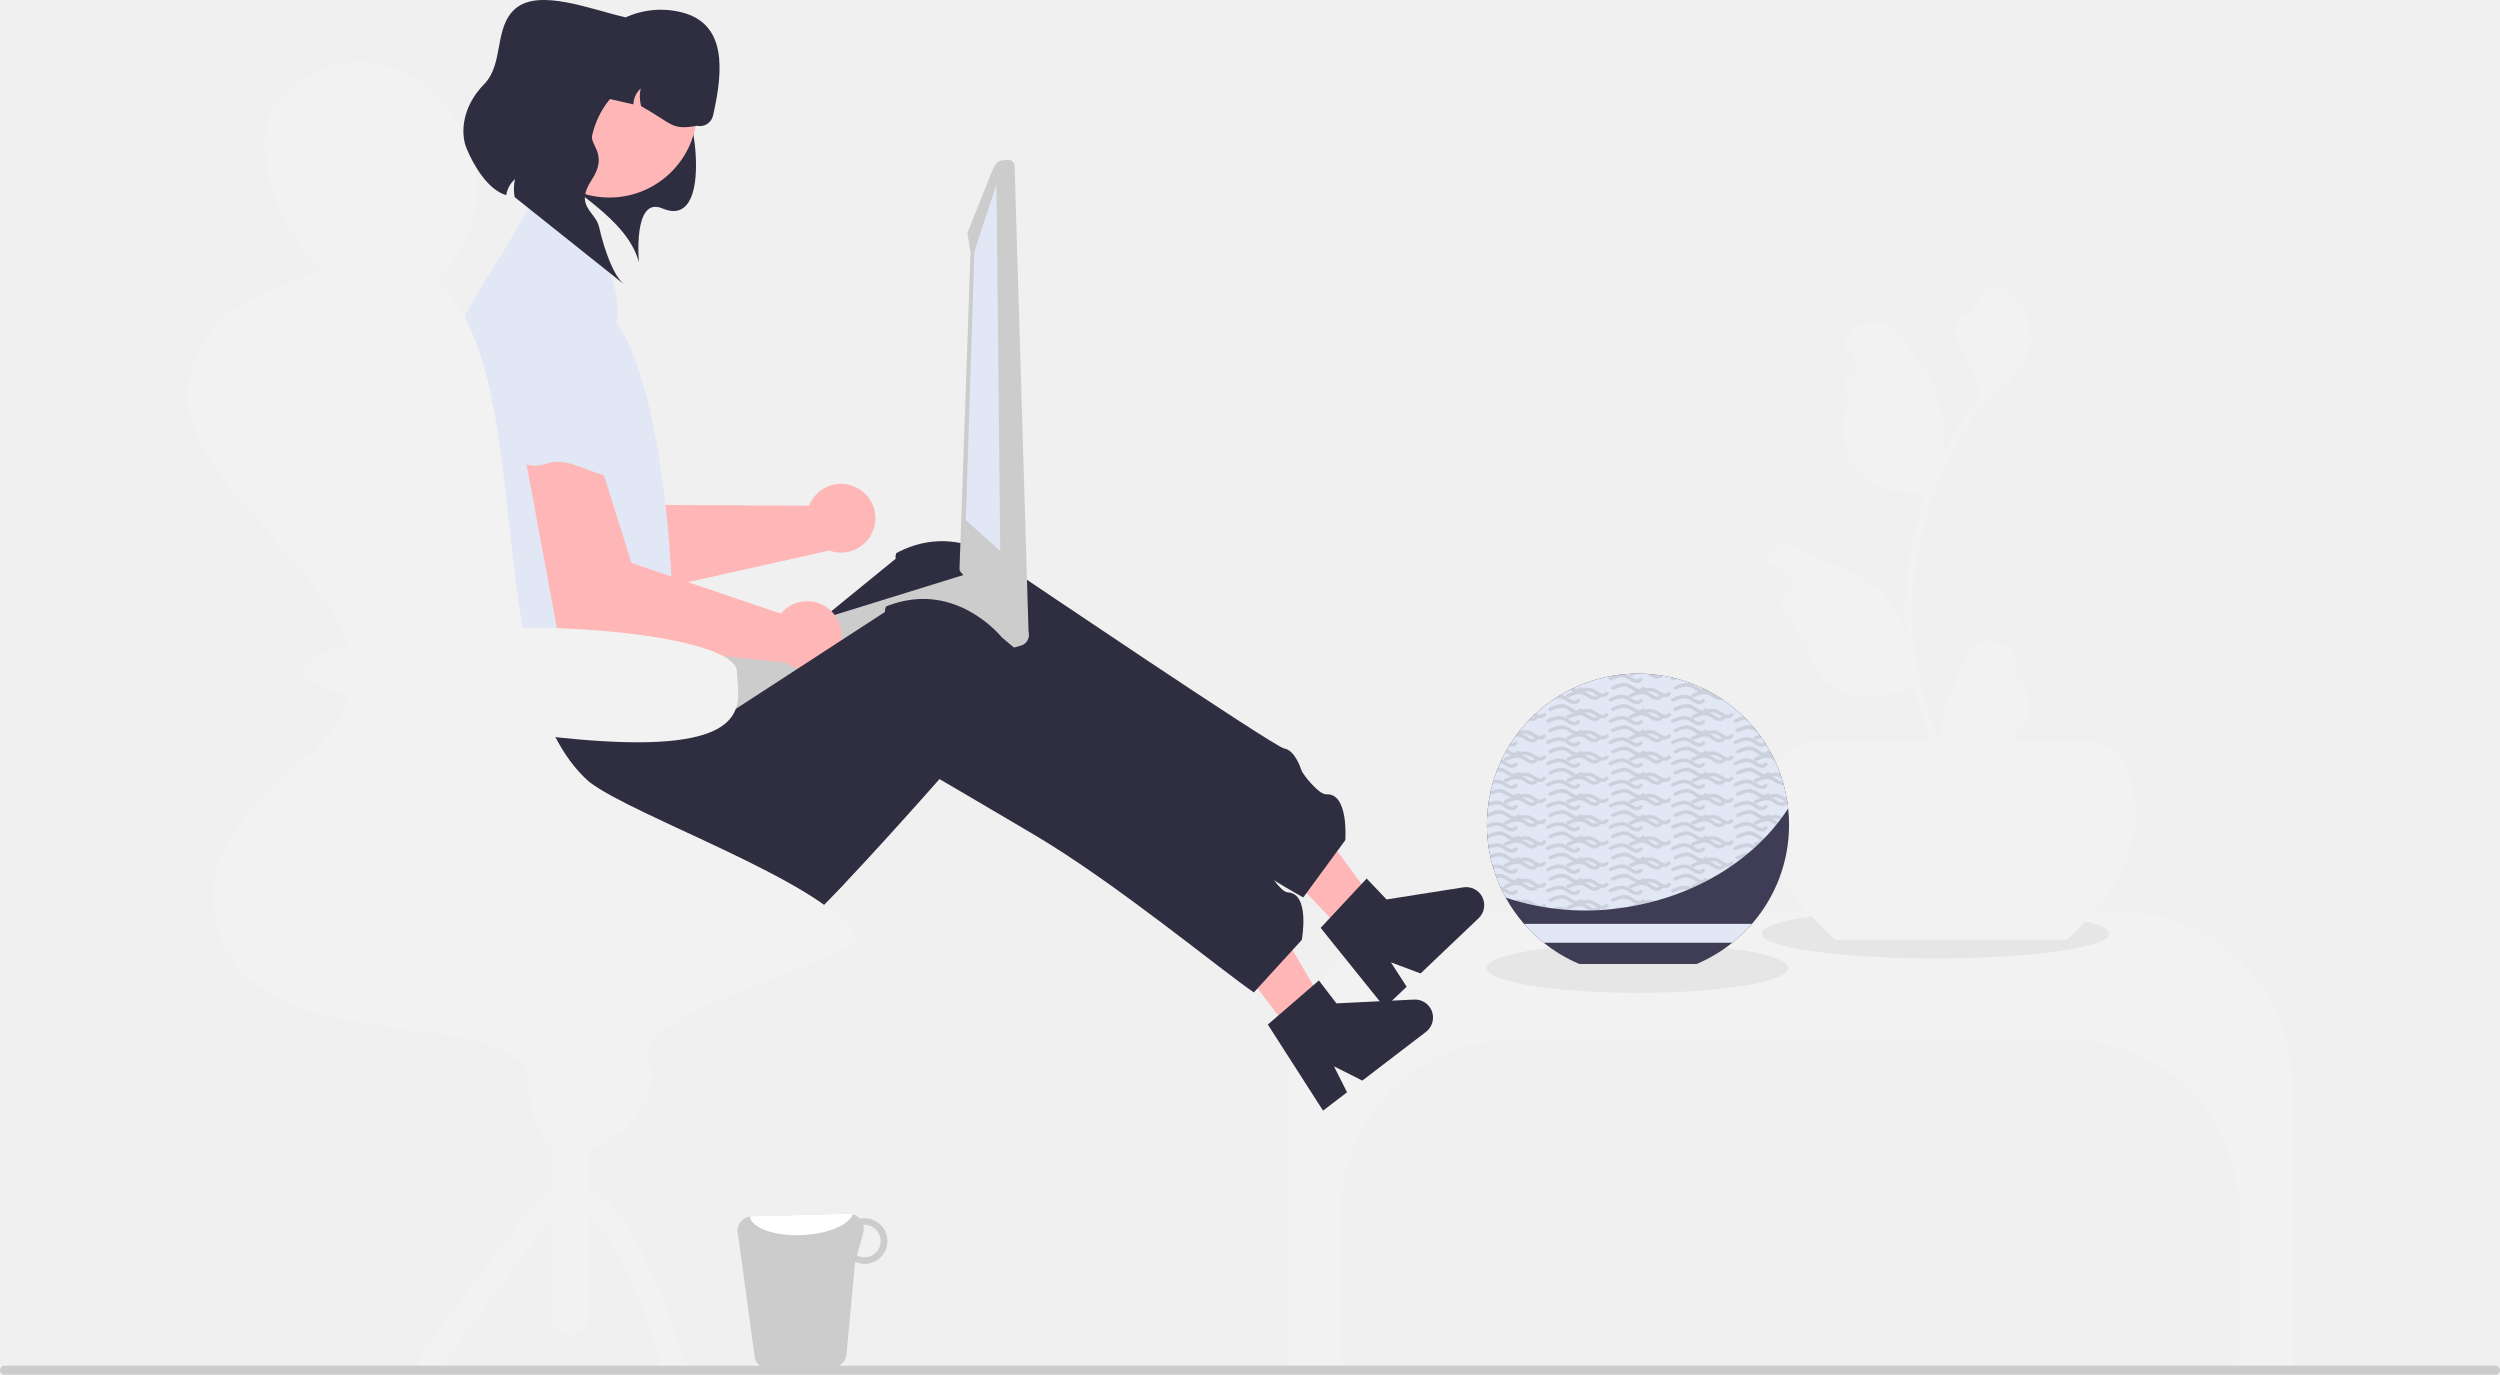
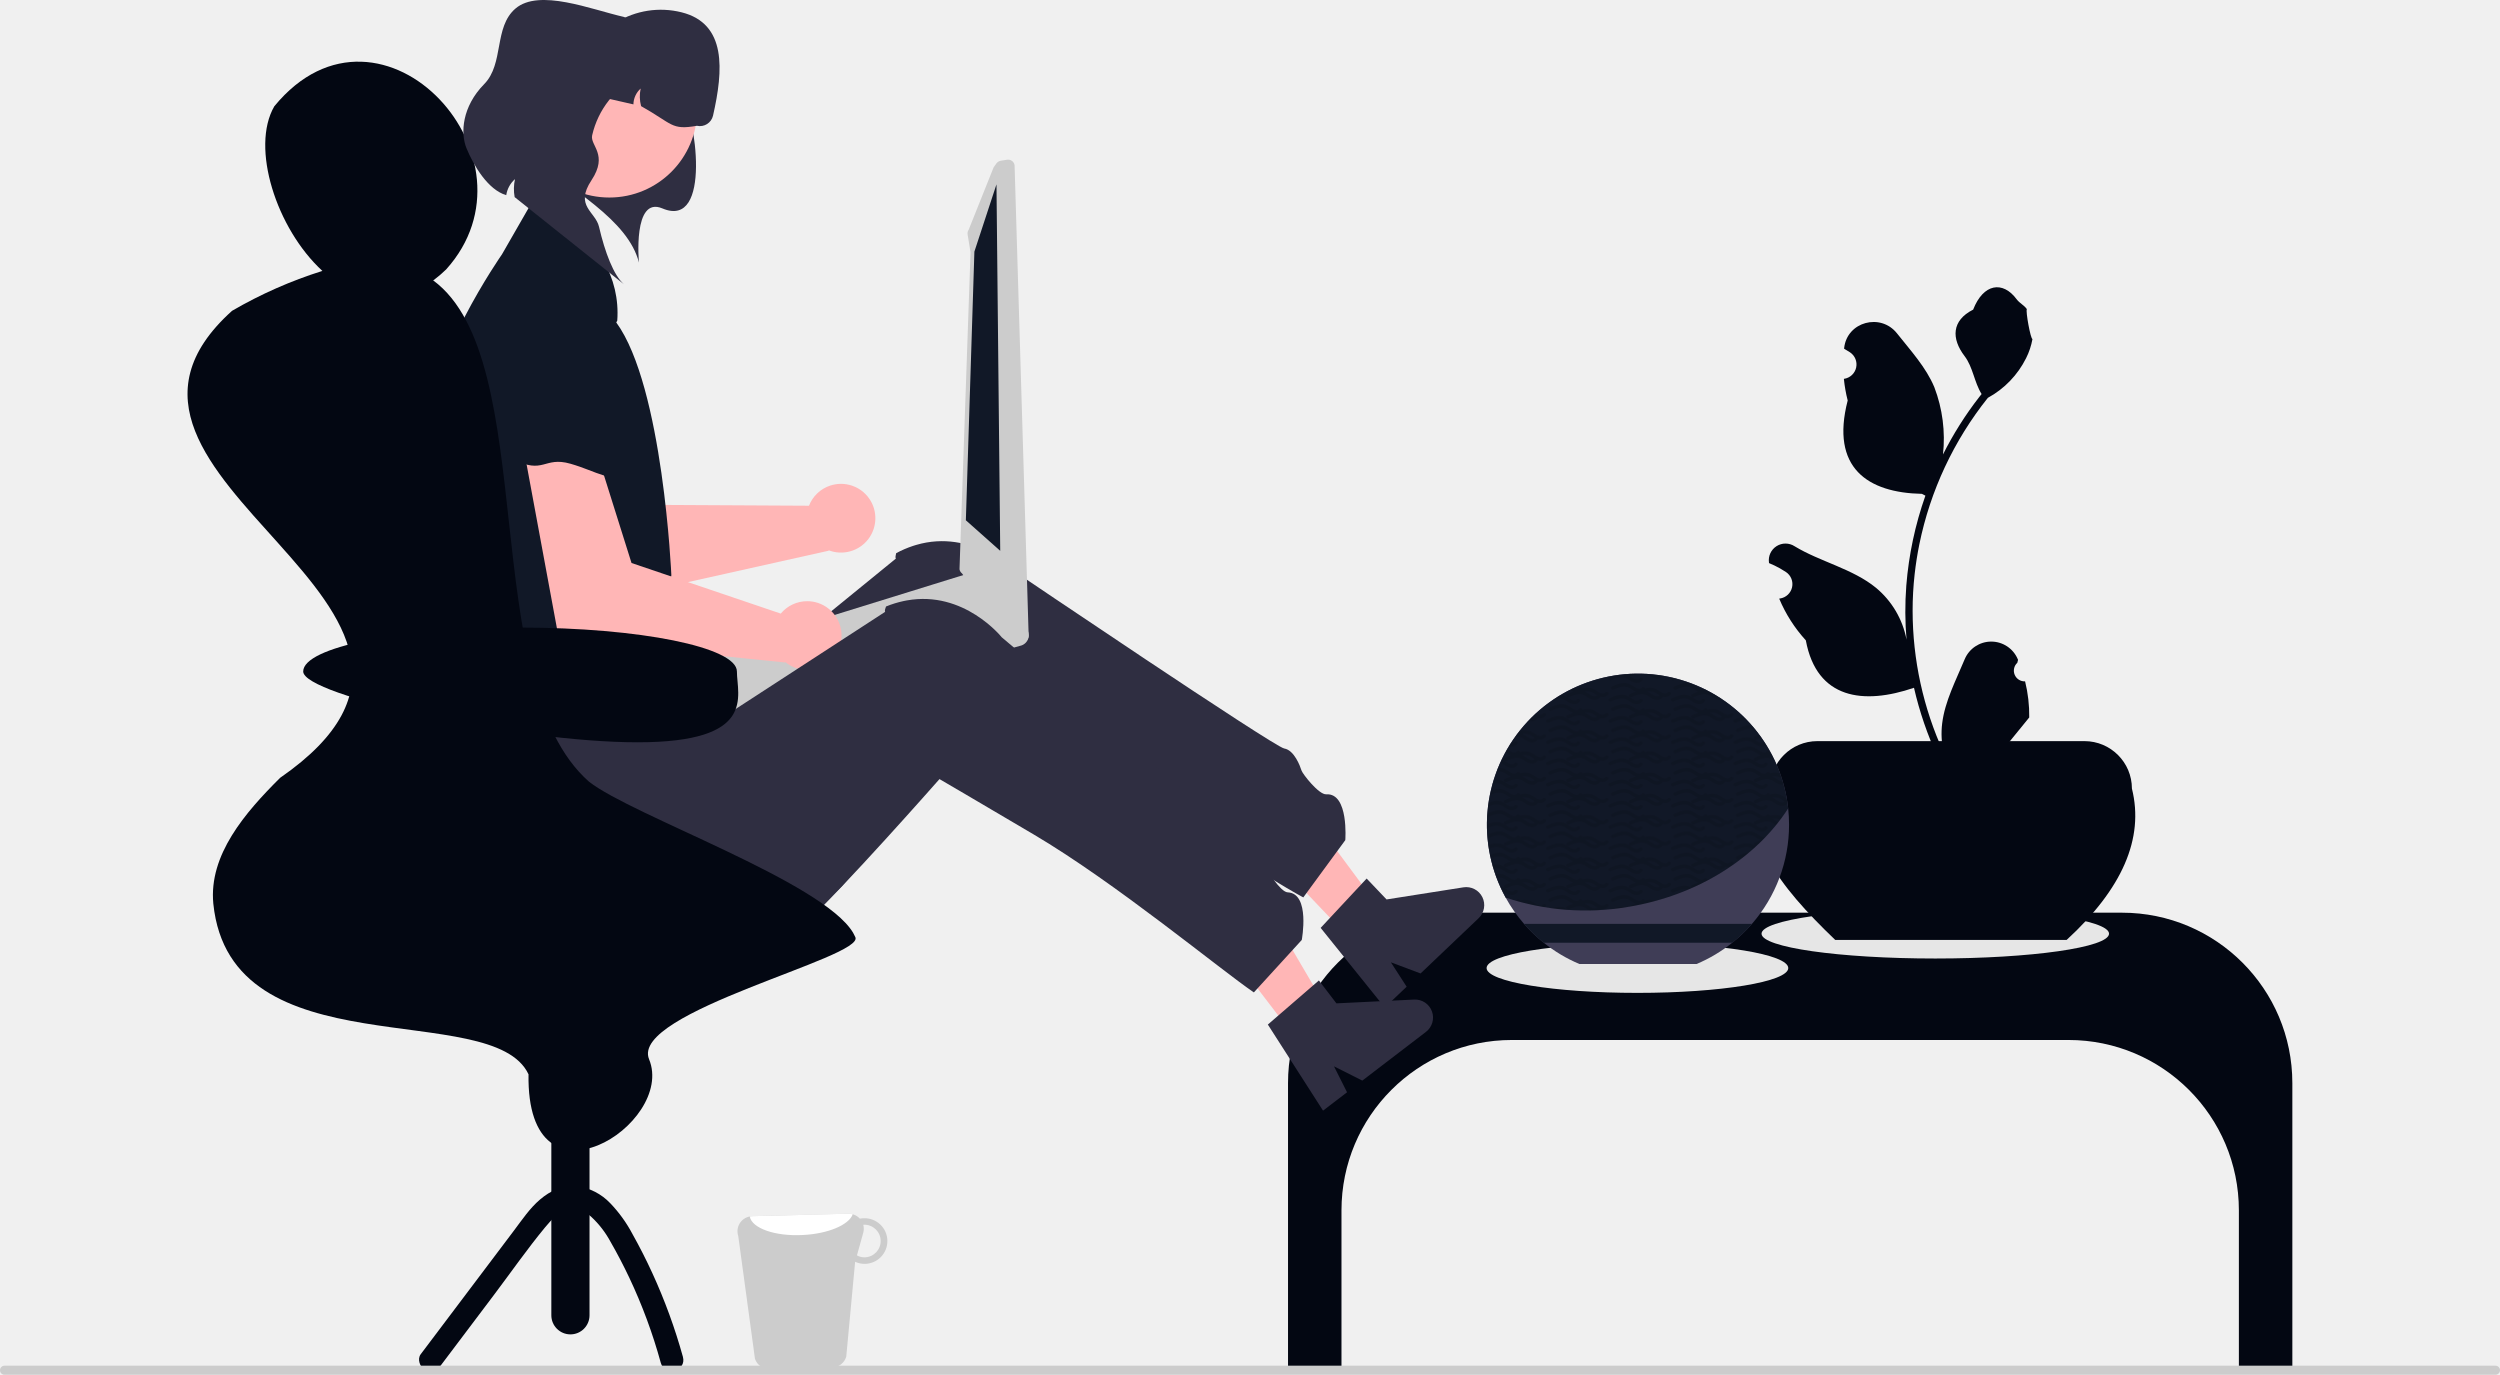
<svg xmlns="http://www.w3.org/2000/svg" data-name="Layer 1" width="654.67" height="360.007" viewBox="0 0 654.67 360.007">
-   <defs>
-     <pattern id="e28a9de8-4fee-4e00-8e03-00a0f3e07003-430" data-name="New Pattern Swatch 2" width="26.471" height="8.986" patternTransform="translate(23.04015 21.15503) scale(0.61812)" patternUnits="userSpaceOnUse" viewBox="0 0 26.471 8.986">
+   <defs fill="#000000">
+     <pattern id="e28a9de8-4fee-4e00-8e03-00a0f3e07003-430" data-name="New Pattern Swatch 2" width="26.471" height="8.986" patternTransform="translate(23.04015 21.15503) scale(0.61812)" patternUnits="userSpaceOnUse" viewBox="0 0 26.471 8.986" fill="#000000">
      <rect width="26.471" height="8.986" fill="none" />
-       <path d="M26.328,4.828a2.864,2.864,0,0,1-2.673,1.143,3.894,3.894,0,0,1-.657-.131.687.687,0,0,1-.092.199,2.864,2.864,0,0,1-2.673,1.143,6.393,6.393,0,0,1-3.012-1.35A5.072,5.072,0,0,0,13.58,4.757,13.338,13.338,0,0,0,9.724,6.035c-.873.396-1.635-.897-.757-1.295A24.878,24.878,0,0,1,11.554,3.695,9.334,9.334,0,0,1,9.642,2.621,5.072,5.072,0,0,0,6.002,1.546a13.34,13.34,0,0,0-3.856,1.278c-.873.396-1.635-.897-.757-1.295C3.589.53,6.187-.568,8.606.336a24.18,24.18,0,0,1,3.006,1.772c.654.357,1.879.696,2.42-.036a.805.805,0,0,1,1.418.278A6.596,6.596,0,0,1,19.606,2.336a24.18,24.18,0,0,1,3.006,1.772c.654.357,1.879.696,2.42-.036C25.6,3.302,26.902,4.051,26.328,4.828Zm-4.687.427c-.338-.197-.669-.409-.998-.634a5.072,5.072,0,0,0-3.64-1.075c-.197.023-.39.071-.584.11.998.433,1.82,1.141,2.773,1.662.654.357,1.879.696,2.42-.036C21.619,5.27,21.631,5.266,21.64,5.255Z" opacity="0.1" />
-       <path d="M13.032,7.071c-.541.733-1.766.393-2.42.036A24.18,24.18,0,0,0,7.606,5.336c-2.419-.904-5.017.194-7.217,1.193-.878.398-.116,1.692.757,1.295a13.34,13.34,0,0,1,3.856-1.278A5.072,5.072,0,0,1,8.642,7.621a6.392,6.392,0,0,0,3.012,1.35,2.864,2.864,0,0,0,2.673-1.143C14.902,7.051,13.6,6.302,13.032,7.071Z" opacity="0.1" />
+       <path d="M26.328,4.828a2.864,2.864,0,0,1-2.673,1.143,3.894,3.894,0,0,1-.657-.131.687.687,0,0,1-.092.199,2.864,2.864,0,0,1-2.673,1.143,6.393,6.393,0,0,1-3.012-1.35A5.072,5.072,0,0,0,13.58,4.757,13.338,13.338,0,0,0,9.724,6.035c-.873.396-1.635-.897-.757-1.295A24.878,24.878,0,0,1,11.554,3.695,9.334,9.334,0,0,1,9.642,2.621,5.072,5.072,0,0,0,6.002,1.546a13.34,13.34,0,0,0-3.856,1.278c-.873.396-1.635-.897-.757-1.295C3.589.53,6.187-.568,8.606.336a24.18,24.18,0,0,1,3.006,1.772c.654.357,1.879.696,2.42-.036a.805.805,0,0,1,1.418.278A6.596,6.596,0,0,1,19.606,2.336a24.18,24.18,0,0,1,3.006,1.772c.654.357,1.879.696,2.42-.036C25.6,3.302,26.902,4.051,26.328,4.828Zm-4.687.427c-.338-.197-.669-.409-.998-.634a5.072,5.072,0,0,0-3.64-1.075c-.197.023-.39.071-.584.11.998.433,1.82,1.141,2.773,1.662.654.357,1.879.696,2.42-.036C21.619,5.27,21.631,5.266,21.64,5.255Z" opacity="0.1" fill="#000000" />
+       <path d="M13.032,7.071c-.541.733-1.766.393-2.42.036A24.18,24.18,0,0,0,7.606,5.336c-2.419-.904-5.017.194-7.217,1.193-.878.398-.116,1.692.757,1.295a13.34,13.34,0,0,1,3.856-1.278A5.072,5.072,0,0,1,8.642,7.621a6.392,6.392,0,0,0,3.012,1.35,2.864,2.864,0,0,0,2.673-1.143C14.902,7.051,13.6,6.302,13.032,7.071Z" opacity="0.1" fill="#000000" />
    </pattern>
  </defs>
-   <path d="M828.33,509h-173.748a44.626,44.626,0,0,0-44.626,44.626V628h14V586.961a44.626,44.626,0,0,1,44.626-44.626h145.748a44.626,44.626,0,0,1,44.626,44.626V628h14V553.626A44.626,44.626,0,0,0,828.33,509Z" transform="translate(-272.665 -269.9964)" fill="#f2f2f2" />
+   <path d="M828.33,509h-173.748a44.626,44.626,0,0,0-44.626,44.626V628h14V586.961a44.626,44.626,0,0,1,44.626-44.626h145.748a44.626,44.626,0,0,1,44.626,44.626V628h14V553.626A44.626,44.626,0,0,0,828.33,509Z" transform="translate(-272.665 -269.9964)" fill="#030712" />
  <ellipse cx="506.791" cy="244.504" rx="45.5" ry="6.5" fill="#e6e6e6" />
-   <path d="M813.852,516.13H753.248c-14.961-14.338-25.658-28.156-17.094-39.626a12.432,12.432,0,0,1,12.432-12.432h69.928A12.432,12.432,0,0,1,830.946,476.504C834.207,489.573,828.381,502.784,813.852,516.13Z" transform="translate(-272.665 -269.9964)" fill="#f2f2f2" />
-   <path d="M802.968,448.422a2.807,2.807,0,0,1-2.035-4.866l.192-.765q-.038-.092-.076-.184a7.539,7.539,0,0,0-13.907.052c-2.275,5.478-5.17,10.966-5.883,16.758a22.304,22.304,0,0,0,.392,7.671A89.419,89.419,0,0,1,773.517,429.949a86.307,86.307,0,0,1,.535-9.628q.443-3.931,1.231-7.807A90.456,90.456,0,0,1,793.221,374.177a24.073,24.073,0,0,0,10.012-10.387,18.363,18.363,0,0,0,1.67-5.018c-.487.064-1.838-7.359-1.47-7.815-.679-1.031-1.895-1.543-2.637-2.549-3.689-5.002-8.773-4.129-11.426,2.669-5.669,2.861-5.724,7.606-2.245,12.169,2.213,2.903,2.517,6.832,4.459,9.94-.2.256-.408.503-.607.759a91.04,91.04,0,0,0-9.502,15.054,37.846,37.846,0,0,0-2.259-17.579c-2.163-5.217-6.216-9.611-9.786-14.122-4.288-5.418-13.08-3.053-13.836,3.814q-.011.1-.021.199.795.449,1.557.952a3.808,3.808,0,0,1-1.535,6.93l-.078.012a37.89,37.89,0,0,0,.999,5.665c-4.579,17.71,5.307,24.16,19.424,24.45.312.16.615.32.927.471a92.926,92.926,0,0,0-5.002,23.539,88.137,88.137,0,0,0,.064,14.231l-.024-.168a23.289,23.289,0,0,0-7.95-13.448c-6.118-5.026-14.762-6.877-21.363-10.916a4.371,4.371,0,0,0-6.694,4.252q.013.088.027.176a25.578,25.578,0,0,1,2.868,1.382q.795.449,1.557.952a3.808,3.808,0,0,1-1.535,6.93l-.078.012c-.056.008-.104.016-.16.024a37.923,37.923,0,0,0,6.975,10.923c2.863,15.46,15.162,16.927,28.318,12.425h.008a92.897,92.897,0,0,0,6.24,18.218h22.293c.08-.248.152-.503.224-.751a25.33,25.33,0,0,1-6.169-.367c1.654-2.03,3.308-4.075,4.962-6.105a1.386,1.386,0,0,0,.104-.12c.839-1.039,1.686-2.069,2.525-3.108l0-.001a37.101,37.101,0,0,0-1.087-9.451Z" transform="translate(-272.665 -269.9964)" fill="#f2f2f2" />
+   <path d="M813.852,516.13H753.248c-14.961-14.338-25.658-28.156-17.094-39.626a12.432,12.432,0,0,1,12.432-12.432h69.928A12.432,12.432,0,0,1,830.946,476.504C834.207,489.573,828.381,502.784,813.852,516.13Z" transform="translate(-272.665 -269.9964)" fill="#030712" />
+   <path d="M802.968,448.422a2.807,2.807,0,0,1-2.035-4.866l.192-.765q-.038-.092-.076-.184a7.539,7.539,0,0,0-13.907.052c-2.275,5.478-5.17,10.966-5.883,16.758a22.304,22.304,0,0,0,.392,7.671A89.419,89.419,0,0,1,773.517,429.949a86.307,86.307,0,0,1,.535-9.628q.443-3.931,1.231-7.807A90.456,90.456,0,0,1,793.221,374.177a24.073,24.073,0,0,0,10.012-10.387,18.363,18.363,0,0,0,1.67-5.018c-.487.064-1.838-7.359-1.47-7.815-.679-1.031-1.895-1.543-2.637-2.549-3.689-5.002-8.773-4.129-11.426,2.669-5.669,2.861-5.724,7.606-2.245,12.169,2.213,2.903,2.517,6.832,4.459,9.94-.2.256-.408.503-.607.759a91.04,91.04,0,0,0-9.502,15.054,37.846,37.846,0,0,0-2.259-17.579c-2.163-5.217-6.216-9.611-9.786-14.122-4.288-5.418-13.08-3.053-13.836,3.814q-.011.1-.021.199.795.449,1.557.952a3.808,3.808,0,0,1-1.535,6.93l-.078.012a37.89,37.89,0,0,0,.999,5.665c-4.579,17.71,5.307,24.16,19.424,24.45.312.16.615.32.927.471a92.926,92.926,0,0,0-5.002,23.539,88.137,88.137,0,0,0,.064,14.231l-.024-.168a23.289,23.289,0,0,0-7.95-13.448c-6.118-5.026-14.762-6.877-21.363-10.916a4.371,4.371,0,0,0-6.694,4.252q.013.088.027.176a25.578,25.578,0,0,1,2.868,1.382q.795.449,1.557.952a3.808,3.808,0,0,1-1.535,6.93l-.078.012c-.056.008-.104.016-.16.024a37.923,37.923,0,0,0,6.975,10.923c2.863,15.46,15.162,16.927,28.318,12.425h.008a92.897,92.897,0,0,0,6.24,18.218h22.293c.08-.248.152-.503.224-.751a25.33,25.33,0,0,1-6.169-.367c1.654-2.03,3.308-4.075,4.962-6.105a1.386,1.386,0,0,0,.104-.12c.839-1.039,1.686-2.069,2.525-3.108l0-.001a37.101,37.101,0,0,0-1.087-9.451Z" transform="translate(-272.665 -269.9964)" fill="#030712" />
  <polygon points="353.657 245.975 361.653 238.365 336.106 203.905 324.306 215.136 353.657 245.975" fill="#ffb6b6" />
  <path d="M618.501,512.978l12.048-12.92,5.209,5.473L655.884,502.36a4.719,4.719,0,0,1,3.988,8.08l-15.207,14.474-7.773-2.919,4.129,6.387-5.734,5.457Z" transform="translate(-272.665 -269.9964)" fill="#2f2e41" />
  <path d="M624.956,490l-11,15c-9.31-4.96-39.024-24.641-61.784-34.951-14.71-6.68-26.06-11.76-26.06-11.76s-1.53,2.17-3.97,5.58c-8.93,12.5-30.02,41.59-32.03,40.51-2.55-1.37-5.44,1.08-5.08,6.1.26,3.66-5.93,6.33-9.31,7.52-1.27.44-2.14.68-2.14.68-.58.37-1.16.74-1.73,1.09-18.51,11.31-40.2,8.12-55.1-4a48.009,48.009,0,0,1-17.83-35.53l-1.33-31,45-2,8.01,15.21,14.21-11.58,31.11-25.35,11.36-9.26s-.3-.04.06-1.4a27.175,27.175,0,0,1,4.45-1.92q.39-.135.78-.24c14.65-4.32,25.76,6.92,25.76,6.92S606.286,465.57,608.956,466c2.67.44,4.206,4.729,4.526,5.749.31.96,4.564,6.381,6.474,6.251C625.916,477.61,624.956,490,624.956,490Z" transform="translate(-272.665 -269.9964)" fill="#2f2e41" />
  <path d="M490.053,397.162a8.98,8.98,0,0,0-5.54,5.267l-41.264-.227-21.95-30.362-16.316,7.224,26.555,48.115,58.132-12.968-.034-.121a9,9,0,1,0,.417-16.927Z" transform="translate(-272.665 -269.9964)" fill="#ffb6b6" />
-   <path d="M413.589,351.151l-.857.126a17.304,17.304,0,0,0-14.685,19.233c.663,5.309,1.049,10.061.468,11.006-1.428,2.326-1.975,4.275.828,4.567s-3.038-1.424,5.89.069,7.349-3.251,14.623-3.565,12.181,1.564,14.472-2.535,8.679-4.267,5.171-8.294-4.459-.549-7.301-9.088q-.043-.128-.086-.255A16.935,16.935,0,0,0,413.589,351.151Z" transform="translate(-272.665 -269.9964)" fill="#e2e7f5" />
-   <path d="M389.498,340.551a33.222,33.222,0,0,1-3.38,2.88q-.525.405-1.05.75c-10.15,6.87-20.17,3.93-27.98-3.24-12.07-11.1-18.85-32.33-12.59-43.11,14.02-17.1,32.22-13.43,43.28-1.81C398.518,307.291,402.538,326.051,389.498,340.551Z" transform="translate(-272.665 -269.9964)" fill="#f2f2f2" />
-   <path d="M433.562,354.789c-.86-.55-1.72-1.08-2.6-1.59q-.585-.795-1.2-1.56Z" transform="translate(-272.665 -269.9964)" fill="#f2f2f2" />
+   <path d="M413.589,351.151l-.857.126a17.304,17.304,0,0,0-14.685,19.233c.663,5.309,1.049,10.061.468,11.006-1.428,2.326-1.975,4.275.828,4.567s-3.038-1.424,5.89.069,7.349-3.251,14.623-3.565,12.181,1.564,14.472-2.535,8.679-4.267,5.171-8.294-4.459-.549-7.301-9.088q-.043-.128-.086-.255A16.935,16.935,0,0,0,413.589,351.151Z" transform="translate(-272.665 -269.9964)" fill="#111827" />
+   <path d="M389.498,340.551a33.222,33.222,0,0,1-3.38,2.88q-.525.405-1.05.75c-10.15,6.87-20.17,3.93-27.98-3.24-12.07-11.1-18.85-32.33-12.59-43.11,14.02-17.1,32.22-13.43,43.28-1.81C398.518,307.291,402.538,326.051,389.498,340.551Z" transform="translate(-272.665 -269.9964)" fill="#030712" />
+   <path d="M433.562,354.789c-.86-.55-1.72-1.08-2.6-1.59q-.585-.795-1.2-1.56Z" transform="translate(-272.665 -269.9964)" fill="#030712" />
  <path d="M409.042,309.429c13.317,10.131,28.148,18.193,30.944,29.342,0,0-1.675-17.517,6.137-14.197,13.125,5.579,8.684-24.761,5.004-29.722-6.134-8.269-26.819-12.967-26.819-12.967l-14.674,8.055Z" transform="translate(-272.665 -269.9964)" fill="#2f2e41" />
-   <path d="M470.369,625.839a3.968,3.968,0,0,0,3.824,2.679l16.384-.422a3.914,3.914,0,0,0,3.699-2.88l2.319-24.793a6.057,6.057,0,0,0,2.621.539,5.975,5.975,0,1,0-.3-11.947,5.062,5.062,0,0,0-1.074.112,4.05,4.05,0,0,0-3.014-1.301l-25.203.651a3.62,3.62,0,0,0-.622.077,3.936,3.936,0,0,0-3.014,5.111Zm26.701-27.099,1.65-5.908a4.024,4.024,0,0,0,.013-2.087c.08-0.0.151-.038.231-.038a4.274,4.274,0,0,1,.2,8.545A4.023,4.023,0,0,1,497.07,598.74Z" transform="translate(-272.665 -269.9964)" fill="#ccc" />
+   <path d="M470.369,625.839a3.968,3.968,0,0,0,3.824,2.679l16.384-.422a3.914,3.914,0,0,0,3.699-2.88l2.319-24.793a6.057,6.057,0,0,0,2.621.539,5.975,5.975,0,1,0-.3-11.947,5.062,5.062,0,0,0-1.074.112,4.05,4.05,0,0,0-3.014-1.301l-25.203.651a3.62,3.62,0,0,0-.622.077,3.936,3.936,0,0,0-3.014,5.111Zm26.701-27.099,1.65-5.908a4.024,4.024,0,0,0,.013-2.087c.08-0.0.151-.038.231-.038a4.274,4.274,0,0,1,.2,8.545A4.023,4.023,0,0,1,497.07,598.74Z" transform="translate(-272.665 -269.9964)" fill="#cccccc" />
  <path d="M469.003,588.554c.537,3.07,6.574,5.228,13.833,4.853,6.675-.308,12.133-2.651,13.133-5.429a3.727,3.727,0,0,0-1.141-.152l-25.203.651A3.62,3.62,0,0,0,469.003,588.554Z" transform="translate(-272.665 -269.9964)" fill="#fff" />
  <circle cx="159.566" cy="28.726" r="23" fill="#ffb6b6" />
  <path d="M423.948,289.922l-.885,3.887,15.472,3.522a5.706,5.706,0,0,1,1.903-4.155,9.721,9.721,0,0,0,.111,4.613c8.344,4.682,7.865,6.341,14.608,5.147a3.533,3.533,0,0,0,4.229-2.661v0c2.713-11.919,3.605-24.1-8.255-27.058A22.324,22.324,0,0,0,423.948,289.922Z" transform="translate(-272.665 -269.9964)" fill="#2f2e41" />
-   <path d="M541.396,434.529a.981.981,0,0,0-.188-.173,2.012,2.012,0,0,0-.616-.482l-1.683-.901L527.735,420.568a2.806,2.806,0,0,0-2.098-.201l-.029.009-4.786,1.48-4.116,1.277-5.75,1.782-39.166,12.128-25.745,7.971a2.785,2.785,0,0,0-1.829,3.448,2.898,2.898,0,0,0,.588,1.044l.819.912,1.718,1.914,3.981,8.25,1.105,1.233a2.775,2.775,0,0,0,2.866.804l84.815-23.585a2.824,2.824,0,0,0,1.29-4.507Z" transform="translate(-272.665 -269.9964)" fill="#ccc" />
-   <path d="M536.36,311.824l-1.642.266a1.728,1.728,0,0,0-1.119.695l-.724,1.012-6.527,16.322a1.728,1.728,0,0,0-.297,1.288l.765,4.65L523.925,419.063a1.748,1.748,0,0,0,.647,1.084l12.673,16.952.296.235.638.5a1.756,1.756,0,0,0,1.147.365l1.077-.051a1.73,1.73,0,0,0,1.265-.645,1.704,1.704,0,0,0,.359-1.37L538.351,313.244a1.725,1.725,0,0,0-1.982-1.422Z" transform="translate(-272.665 -269.9964)" fill="#ccc" />
-   <polygon points="260.945 48.277 255.163 65.891 252.927 136.244 261.927 144.244 260.945 48.277" fill="#e2e7f5" />
-   <path d="M418.777,327.411l-7.39-3.463-7.276,12.661s-19.542,27.887-19.825,48.005,3.185,26.101,3.185,26.101-8.426,6.299-4.213,10.15,13.54,5.512,6.376,7.181-5.348,18.569,2.652,21.569,50.964,2.974,50.964,2.974a7.651,7.651,0,0,1,1.89-7.534c3.331-3.339,6.331-.943,3.331-6.141s-8-2.198-4-9.198,3.999-9.092,3.999-9.092-2.144-49.357-14.427-66.193h0l.262-.463v0A27.103,27.103,0,0,0,418.777,327.411Z" transform="translate(-272.665 -269.9964)" fill="#e2e7f5" />
+   <path d="M541.396,434.529a.981.981,0,0,0-.188-.173,2.012,2.012,0,0,0-.616-.482l-1.683-.901L527.735,420.568a2.806,2.806,0,0,0-2.098-.201l-.029.009-4.786,1.48-4.116,1.277-5.75,1.782-39.166,12.128-25.745,7.971a2.785,2.785,0,0,0-1.829,3.448,2.898,2.898,0,0,0,.588,1.044l.819.912,1.718,1.914,3.981,8.25,1.105,1.233a2.775,2.775,0,0,0,2.866.804l84.815-23.585a2.824,2.824,0,0,0,1.29-4.507Z" transform="translate(-272.665 -269.9964)" fill="#cccccc" />
+   <path d="M536.36,311.824l-1.642.266a1.728,1.728,0,0,0-1.119.695l-.724,1.012-6.527,16.322a1.728,1.728,0,0,0-.297,1.288l.765,4.65L523.925,419.063a1.748,1.748,0,0,0,.647,1.084l12.673,16.952.296.235.638.5a1.756,1.756,0,0,0,1.147.365l1.077-.051a1.73,1.73,0,0,0,1.265-.645,1.704,1.704,0,0,0,.359-1.37L538.351,313.244a1.725,1.725,0,0,0-1.982-1.422Z" transform="translate(-272.665 -269.9964)" fill="#cccccc" />
+   <polygon points="260.945 48.277 255.163 65.891 252.927 136.244 261.927 144.244 260.945 48.277" fill="#111827" />
+   <path d="M418.777,327.411l-7.39-3.463-7.276,12.661s-19.542,27.887-19.825,48.005,3.185,26.101,3.185,26.101-8.426,6.299-4.213,10.15,13.54,5.512,6.376,7.181-5.348,18.569,2.652,21.569,50.964,2.974,50.964,2.974a7.651,7.651,0,0,1,1.89-7.534c3.331-3.339,6.331-.943,3.331-6.141s-8-2.198-4-9.198,3.999-9.092,3.999-9.092-2.144-49.357-14.427-66.193h0l.262-.463v0A27.103,27.103,0,0,0,418.777,327.411Z" transform="translate(-272.665 -269.9964)" fill="#111827" />
  <path d="M427.732,305.432a23.011,23.011,0,0,1,31.863-15.872,14.032,14.032,0,0,0-6.139-7.57l-17.415-7.561c-8.59-1.956-22.188-7.506-28.393-2.191-5.717,4.883-2.934,14.441-8.198,19.794-5.769,5.866-6.259,12.803-4.623,16.793,1.893,4.616,5.679,10.913,10.405,12.276a6.989,6.989,0,0,1,2.289-4.197,11.966,11.966,0,0,0-.087,4.708l28.608,22.817c-2.672-2.324-4.948-8.312-6.516-15.056-.928-3.992-6.465-5.393-1.975-12.169S427.123,308.11,427.732,305.432Z" transform="translate(-272.665 -269.9964)" fill="#2f2e41" />
-   <path d="M144.377,265.432h10a0,0,0,0,1,0,0v79a5,5,0,0,1-5,5h0a5,5,0,0,1-5-5v-79A0,0,0,0,1,144.377,265.432Z" fill="#f2f2f2" />
-   <path d="M402.132,349.109" transform="translate(-272.665 -269.9964)" fill="#f2f2f2" />
-   <path d="M388.021,627.652l13.993-18.558c4.44-5.888,8.697-12.011,13.387-17.691,1.667-2.018,3.602-4.104,6.067-4.714a5.09,5.09,0,0,1,2.941.125,9.142,9.142,0,0,1,3.037,1.78,25.337,25.337,0,0,1,5.119,6.626c1.747,3.034,3.362,6.147,4.865,9.308a136.689,136.689,0,0,1,8.281,22.371c1.026,3.717,6.816,2.139,5.786-1.595a146.087,146.087,0,0,0-8.017-21.942q-2.377-5.191-5.172-10.176a35.867,35.867,0,0,0-5.813-8.081A14.8,14.8,0,0,0,423.7,580.605c-3.605-.392-6.949,1.232-9.626,3.514-2.689,2.293-4.71,5.325-6.822,8.126l-7.443,9.871-16.97,22.507c-.976,1.295-.207,3.354,1.076,4.105a3.073,3.073,0,0,0,4.105-1.076Z" transform="translate(-272.665 -269.9964)" fill="#f2f2f2" />
+   <path d="M144.377,265.432h10a0,0,0,0,1,0,0v79a5,5,0,0,1-5,5h0a5,5,0,0,1-5-5v-79A0,0,0,0,1,144.377,265.432Z" fill="#030712" />
+   <path d="M402.132,349.109" transform="translate(-272.665 -269.9964)" fill="#030712" />
+   <path d="M388.021,627.652l13.993-18.558c4.44-5.888,8.697-12.011,13.387-17.691,1.667-2.018,3.602-4.104,6.067-4.714a5.09,5.09,0,0,1,2.941.125,9.142,9.142,0,0,1,3.037,1.78,25.337,25.337,0,0,1,5.119,6.626c1.747,3.034,3.362,6.147,4.865,9.308a136.689,136.689,0,0,1,8.281,22.371c1.026,3.717,6.816,2.139,5.786-1.595a146.087,146.087,0,0,0-8.017-21.942q-2.377-5.191-5.172-10.176a35.867,35.867,0,0,0-5.813-8.081A14.8,14.8,0,0,0,423.7,580.605c-3.605-.392-6.949,1.232-9.626,3.514-2.689,2.293-4.71,5.325-6.822,8.126l-7.443,9.871-16.97,22.507c-.976,1.295-.207,3.354,1.076,4.105a3.073,3.073,0,0,0,4.105-1.076Z" transform="translate(-272.665 -269.9964)" fill="#030712" />
  <path d="M484.042,427.429a8.98,8.98,0,0,0-6.92,3.248l-39.08-13.248L426.804,381.689l-17.762,1.701,10,54.039,59.252,6.055.006-.126a9,9,0,1,0,5.742-15.929Z" transform="translate(-272.665 -269.9964)" fill="#ffb6b6" />
-   <path d="M426.023,359.624l-.853-.151a17.304,17.304,0,0,0-20.008,13.611c-1.048,5.247-2.183,9.877-3.032,10.59-2.09,1.756-3.224,3.433-.657,4.594s-2.433-2.311,5.567,1.925,8-.764,15,1.236,11.064,5.331,14.532,2.165,9.583-1.307,7.525-6.236-4.057-1.929-4.057-10.929q0-.135-.001-.269A16.935,16.935,0,0,0,426.023,359.624Z" transform="translate(-272.665 -269.9964)" fill="#e2e7f5" />
+   <path d="M426.023,359.624l-.853-.151a17.304,17.304,0,0,0-20.008,13.611c-1.048,5.247-2.183,9.877-3.032,10.59-2.09,1.756-3.224,3.433-.657,4.594s-2.433-2.311,5.567,1.925,8-.764,15,1.236,11.064,5.331,14.532,2.165,9.583-1.307,7.525-6.236-4.057-1.929-4.057-10.929q0-.135-.001-.269A16.935,16.935,0,0,0,426.023,359.624Z" transform="translate(-272.665 -269.9964)" fill="#111827" />
  <ellipse cx="428.791" cy="253.504" rx="39.5" ry="6.5" fill="#e6e6e6" />
  <path d="M741.161,485.96a39.391,39.391,0,0,1-9.711,25.961,38.646,38.646,0,0,1-5.161,4.945,39.234,39.234,0,0,1-9.327,5.563H686.241a39.234,39.234,0,0,1-9.327-5.563,38.646,38.646,0,0,1-5.161-4.945,39.997,39.997,0,0,1-4.803-6.867,39.562,39.562,0,1,1,73.983-23.359A38.935,38.935,0,0,1,741.161,485.96Z" transform="translate(-272.665 -269.9964)" fill="#3f3d56" />
-   <path d="M731.45,511.921a38.646,38.646,0,0,1-5.161,4.945H676.914a38.646,38.646,0,0,1-5.161-4.945Z" transform="translate(-272.665 -269.9964)" fill="#e2e7f5" />
-   <path d="M740.932,481.695c-8.264,12.826-23.476,22.778-41.995,25.8a66.225,66.225,0,0,1-31.988-2.442,39.562,39.562,0,1,1,73.983-23.359Z" transform="translate(-272.665 -269.9964)" fill="#e2e7f5" />
+   <path d="M731.45,511.921a38.646,38.646,0,0,1-5.161,4.945H676.914a38.646,38.646,0,0,1-5.161-4.945Z" transform="translate(-272.665 -269.9964)" fill="#111827" />
+   <path d="M740.932,481.695c-8.264,12.826-23.476,22.778-41.995,25.8a66.225,66.225,0,0,1-31.988-2.442,39.562,39.562,0,1,1,73.983-23.359Z" transform="translate(-272.665 -269.9964)" fill="#111827" />
  <path d="M740.932,481.695c-8.264,12.826-23.476,22.778-41.995,25.8a66.225,66.225,0,0,1-31.988-2.442,39.562,39.562,0,1,1,73.983-23.359Z" transform="translate(-272.665 -269.9964)" fill="url(#e28a9de8-4fee-4e00-8e03-00a0f3e07003-430)" />
  <polygon points="339.465 272.115 348.231 265.407 326.528 228.405 313.591 238.306 339.465 272.115" fill="#ffb6b6" />
  <path d="M604.675,538.297l13.364-11.553,4.592,6,20.351-.994a4.719,4.719,0,0,1,3.099,8.461l-16.672,12.759-7.415-3.735,3.42,6.793-6.286,4.811Z" transform="translate(-272.665 -269.9964)" fill="#2f2e41" />
  <path d="M613.557,516.143l-12.545,13.734c-8.724-5.93-36.156-28.685-57.679-41.377-13.909-8.219-24.648-14.487-24.648-14.487s-1.754,1.993-4.546,5.122c-10.219,11.47-34.308,38.13-36.19,36.841-2.388-1.636-5.524.49-5.705,5.52-.134,3.667-6.575,5.657-10.063,6.478-1.31.301-2.201.447-2.201.447-.616.306-1.233.611-1.837.898-19.616,9.259-40.839,3.761-54.353-9.887a48.009,48.009,0,0,1-13.916-37.237l2.003-30.964,44.955,2.838,6.332,15.981,15.37-9.989L492.184,438.193l12.288-7.988s-.294-.072.21-1.385a27.176,27.176,0,0,1,4.63-1.432q.402-.092.801-.155c15.029-2.724,24.869,9.643,24.869,9.643s62.633,52.975,65.242,53.689c2.607.724,3.674,5.153,3.883,6.201.205.988,3.853,6.834,5.766,6.91C615.841,503.928,613.557,516.143,613.557,516.143Z" transform="translate(-272.665 -269.9964)" fill="#2f2e41" />
-   <path d="M411.068,551.331c-9.41-20.14-78.03-.67-82.54-44.68-1.24-12.81,8.36-23.88,17.48-32.96,64.87-44.86-61.79-78.01-12.58-122.3a116.226,116.226,0,0,1,23.66-10.45c11.39-3.35,19.89-2.73,26.33.77a23.723,23.723,0,0,1,2.7,1.72c28.22,20.85,11.15,105.09,40.77,131.25,11.28,8.9,61.17,26.14,69.18,39.58a10.753,10.753,0,0,1,.57,1.12c2.741,5.275-59.088,19.645-54,32C449.638,564.381,410.463,589.165,411.068,551.331Z" transform="translate(-272.665 -269.9964)" fill="#f2f2f2" />
-   <path d="M272.665,628.814a1.186,1.186,0,0,0,1.19,1.19h652.29a1.19,1.19,0,0,0,0-2.38H273.855A1.187,1.187,0,0,0,272.665,628.814Z" transform="translate(-272.665 -269.9964)" fill="#ccc" />
-   <path d="M465.638,445.836c0,6.351,5.363,18.545-26,18.545s-87.575-12.194-87.575-18.545,25.425-11.5,56.787-11.5S465.638,439.484,465.638,445.836Z" transform="translate(-272.665 -269.9964)" fill="#f2f2f2" />
+   <path d="M411.068,551.331c-9.41-20.14-78.03-.67-82.54-44.68-1.24-12.81,8.36-23.88,17.48-32.96,64.87-44.86-61.79-78.01-12.58-122.3a116.226,116.226,0,0,1,23.66-10.45c11.39-3.35,19.89-2.73,26.33.77a23.723,23.723,0,0,1,2.7,1.72c28.22,20.85,11.15,105.09,40.77,131.25,11.28,8.9,61.17,26.14,69.18,39.58a10.753,10.753,0,0,1,.57,1.12c2.741,5.275-59.088,19.645-54,32C449.638,564.381,410.463,589.165,411.068,551.331Z" transform="translate(-272.665 -269.9964)" fill="#030712" />
+   <path d="M272.665,628.814a1.186,1.186,0,0,0,1.19,1.19h652.29a1.19,1.19,0,0,0,0-2.38H273.855A1.187,1.187,0,0,0,272.665,628.814Z" transform="translate(-272.665 -269.9964)" fill="#cccccc" />
+   <path d="M465.638,445.836c0,6.351,5.363,18.545-26,18.545s-87.575-12.194-87.575-18.545,25.425-11.5,56.787-11.5S465.638,439.484,465.638,445.836Z" transform="translate(-272.665 -269.9964)" fill="#030712" />
</svg>
